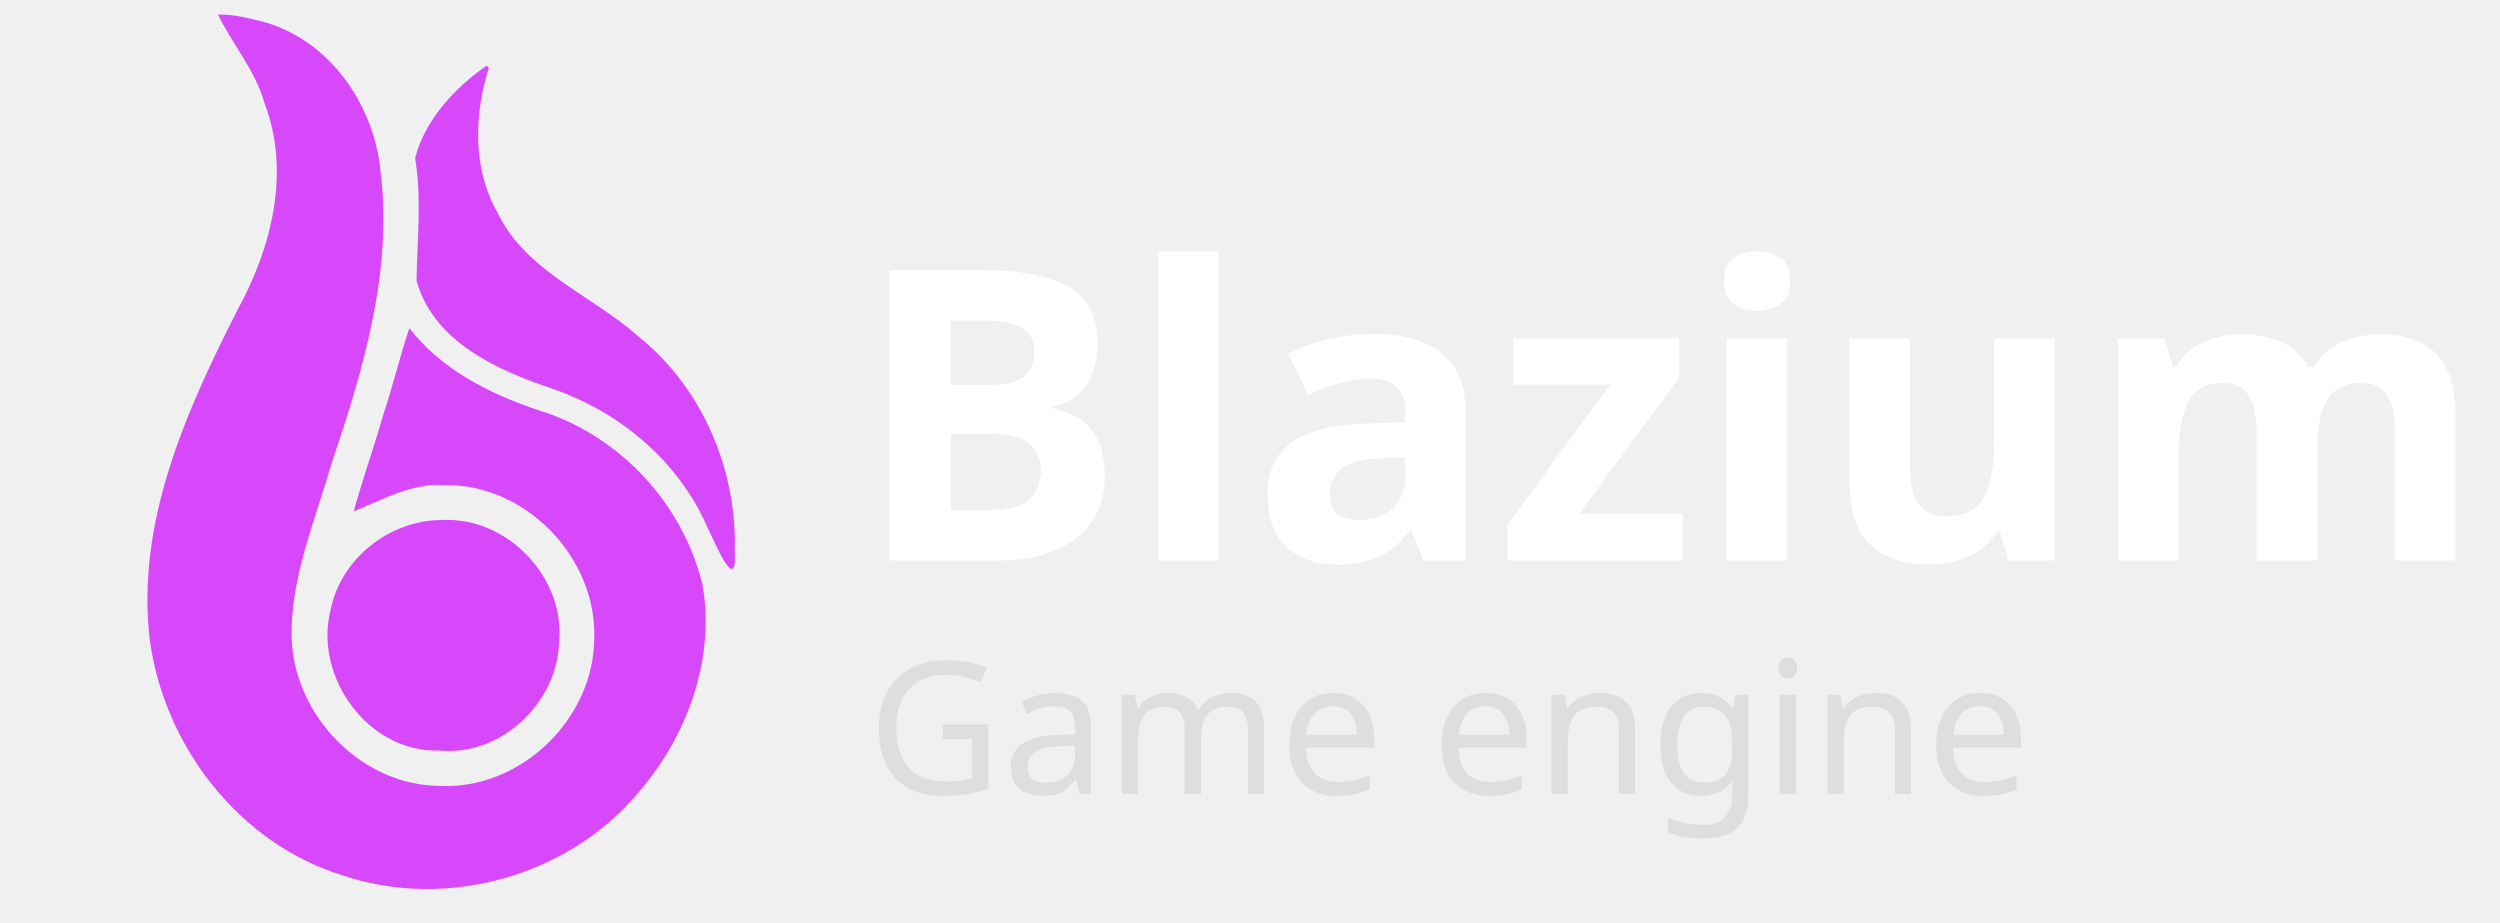
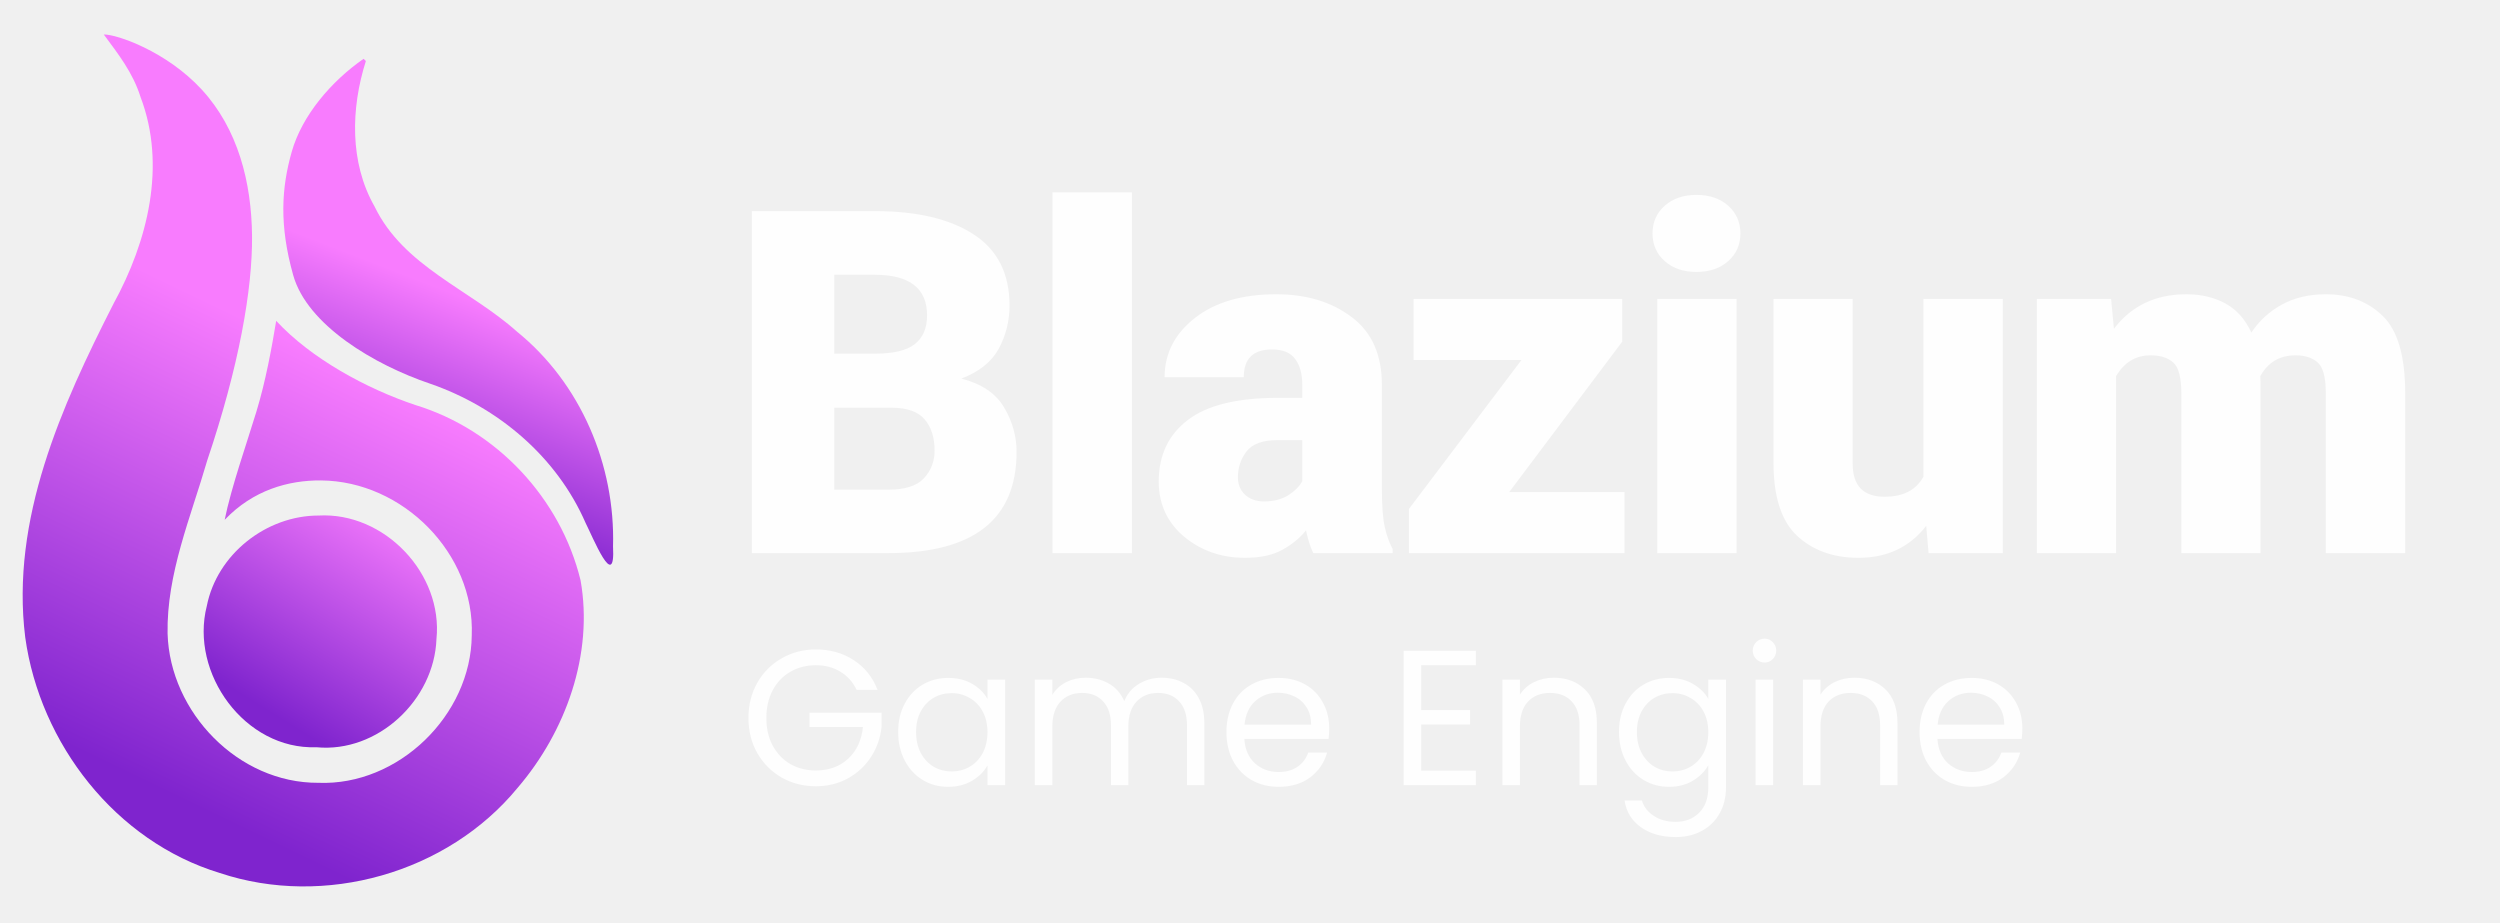
- <svg xmlns="http://www.w3.org/2000/svg" width="187" height="69">
-   <text xml:space="preserve" x="63.792" y="41.931" fill="#fff" stroke-width=".208" font-family="'Inter Alia'" font-size="2.491" font-weight="700" style="-inkscape-font-specification:&quot;Inter Alia, Bold&quot;;font-variant-ligatures:normal;font-variant-caps:normal;font-variant-numeric:normal;font-variant-east-asian:normal;text-align:start">
-     <tspan x="63.792" y="41.931" font-size="30.442" style="-inkscape-font-specification:&quot;Inter Alia, Bold&quot;;font-variant-ligatures:normal;font-variant-caps:normal;font-variant-numeric:normal;font-variant-east-asian:normal">Blazium</tspan>
-   </text>
-   <text xml:space="preserve" x="64.895" y="59.395" fill="#dedede" stroke-width=".208" font-family="'Inter Alia'" font-size="16.605" font-weight="500" style="-inkscape-font-specification:&quot;Inter Alia, Medium&quot;;font-variant-ligatures:normal;font-variant-caps:normal;font-variant-numeric:normal;font-variant-east-asian:normal;text-align:start">
-     <tspan x="64.895" y="59.395" font-size="13.838" font-weight="400" style="-inkscape-font-specification:&quot;Inter Alia, Normal&quot;;font-variant-ligatures:normal;font-variant-caps:normal;font-variant-numeric:normal;font-variant-east-asian:normal">Game engine</tspan>
-   </text>
-   <path fill="#d848fb" d="m 33.049,38.899 c 4.897,-0.269 9.272,4.32 8.77,9.199 -0.168,4.517 -4.366,8.489 -8.941,8.043 -5.313,0.195 -9.426,-5.506 -8.149,-10.511 0.759,-3.851 4.422,-6.73 8.319,-6.731 z" style="mix-blend-mode:normal" />
-   <path fill="#d848fb" d="m 16.3,1.088 c 1.07,2.199 2.817,4.2 3.494,6.654 1.951,5.114 0.535,10.752 -2.003,15.389 -3.888,7.635 -7.662,16.054 -6.574,24.824 1.099,7.922 6.73,15.192 14.48,17.544 7.78,2.597 16.946,0.01 22.162,-6.339 3.579,-4.173 5.664,-9.953 4.683,-15.447 -1.492,-6.108 -6.252,-11.192 -12.273,-13.032 -3.648,-1.219 -7.244,-3.042 -9.649,-6.129 -0.671,1.966 -1.264,4.452 -1.992,6.604 -0.674,2.374 -1.503,4.656 -2.167,7.089 1.997,-0.786 4.341,-2.142 6.764,-1.959 6.098,-0.118 11.462,5.453 11.221,11.532 -0.049,5.936 -5.46,11.208 -11.424,10.97 -5.941,0.027 -11.033,-5.232 -11.211,-11.099 -0.081,-4.452 1.728,-8.669 2.948,-12.886 2.362,-7.002 4.628,-14.436 3.714,-21.906 C 28.009,7.687 24.412,2.633 19.139,1.497 18.213,1.258 17.261,1.07 16.3,1.088 Z" style="mix-blend-mode:normal" />
-   <path fill="#d848fb" d="m 36.398,4.912 c -2.39,1.66 -4.61,4.051 -5.347,6.915 0.507,3.041 0.152,6.148 0.106,9.184 1.301,4.589 6.054,6.682 10.195,8.079 5.048,1.742 9.426,5.437 11.574,10.379 0.501,0.976 2.224,5.238 2.035,1.729 C 55.132,35.144 52.557,29.058 47.818,25.22 44.319,22.079 39.377,20.38 37.215,15.904 35.343,12.62 35.453,8.595 36.566,5.079 l -0.084,-0.084 z" style="mix-blend-mode:normal" />
+ <svg xmlns="http://www.w3.org/2000/svg" xmlns:xlink="http://www.w3.org/1999/xlink" xml:space="preserve" width="187" height="69">
+   <defs>
+     <linearGradient id="a">
+       <stop offset=".045" stop-color="#7f24ce" />
+       <stop offset="1" stop-color="#f87cfe" />
+     </linearGradient>
+     <linearGradient xlink:href="#a" id="d" x1="269.585" x2="488.27" y1="847.204" y2="393.079" gradientTransform="translate(-13.356 -2.725)scale(.07162)" gradientUnits="userSpaceOnUse" />
+     <linearGradient xlink:href="#a" id="c" x1="496.519" x2="635.831" y1="813.477" y2="589.778" gradientTransform="translate(-13.356 -2.725)scale(.07162)" gradientUnits="userSpaceOnUse" />
+     <linearGradient xlink:href="#a" id="b" x1="635.831" x2="721.822" y1="589.778" y2="368.408" gradientTransform="translate(-13.356 -2.725)scale(.07162)" gradientUnits="userSpaceOnUse" />
+   </defs>
+   <path fill="url(#b)" d="m 27.197,4.398 c -2.402,1.668 -4.6,4.225 -5.374,6.951 -0.774,2.726 -0.942,5.49 0.107,9.231 1.049,3.741 6.085,6.717 10.247,8.121 5.074,1.751 9.475,5.465 11.633,10.432 0.504,0.982 2.235,5.265 2.045,1.738 C 46.028,34.787 43.44,28.67 38.677,24.812 35.16,21.654 30.192,19.946 28.018,15.447 26.136,12.146 26.248,8.1 27.366,4.567 l -0.084,-0.084 z" paint-order="stroke fill markers" style="mix-blend-mode:normal" />
+   <path fill="url(#c)" d="m 23.831,38.562 c 4.922,-0.271 9.32,4.342 8.816,9.246 -0.169,4.541 -4.389,8.533 -8.987,8.085 -5.341,0.196 -9.475,-5.535 -8.191,-10.565 0.763,-3.871 4.445,-6.765 8.362,-6.766 z" paint-order="stroke fill markers" style="mix-blend-mode:normal" />
+   <path fill="url(#d)" d="M 7.762,2.579 C 8.859,4.062 9.935,5.429 10.508,7.244 12.468,12.384 11.046,18.052 8.494,22.713 4.585,30.388 0.792,38.85 1.886,47.665 2.99,55.629 8.65,62.936 16.441,65.3 c 7.82,2.611 17.034,0.01 22.277,-6.372 3.598,-4.194 5.693,-10.005 4.707,-15.527 -1.5,-6.14 -6.285,-11.25 -12.336,-13.099 -3.667,-1.225 -7.812,-3.475 -10.43,-6.303 -0.331,2.004 -0.78,4.485 -1.477,6.78 -0.697,2.295 -1.889,5.681 -2.377,8.105 2.123,-2.226 4.761,-2.966 7.203,-2.948 6.131,0.047 11.521,5.481 11.279,11.591 -0.05,5.967 -5.488,11.266 -11.483,11.027 -5.972,0.027 -11.09,-5.259 -11.269,-11.156 -0.082,-4.475 1.737,-8.714 2.964,-12.953 2.375,-7.038 3.393,-12.803 3.354,-16.804 C 18.813,13.642 17.81,9.65 15.082,6.691 12.456,3.842 8.728,2.56 7.762,2.579" paint-order="stroke fill markers" style="mix-blend-mode:normal" />
+   <path fill="#fefefe" d="M434.022 203.716q0 39.284-49.857 39.284H331.3V110.291h47.67q24.518 0 38.372 9.024 13.945 9.023 13.945 27.617 0 9.024-4.192 16.771-4.193 7.656-14.493 11.576 11.758 3.007 16.589 11.21 4.83 8.112 4.83 17.227zm-70.73-68.724v30.625h15.495q11.12 0 15.769-3.737 4.74-3.737 4.74-11.12 0-15.768-20.326-15.768zm38.92 68.268q0-7.656-3.828-12.122-3.828-4.557-12.943-4.557h-22.149v31.81h20.873q9.753 0 13.854-4.375 4.193-4.467 4.193-10.756M478.785 103v140h-30.807V103Zm70.375 140q-1.732-3.555-2.826-8.841-3.554 4.466-9.205 7.565-5.56 3.099-14.492 3.099-13.672 0-23.607-8.203-9.844-8.295-9.844-21.42 0-15.22 11.21-23.789 11.212-8.659 35.001-8.659h9.48v-5.195q0-6.198-2.735-9.844-2.643-3.737-9.024-3.737-10.937 0-10.937 10.756h-30.716q0-13.763 11.757-22.97 11.758-9.205 31.537-9.205 17.591 0 29.258 8.841 11.758 8.75 11.758 26.341v40.378q0 9.662 1.093 14.675 1.094 4.922 3.1 8.659V243Zm-19.232-20.052q5.651 0 9.48-2.37 3.828-2.46 5.468-5.469v-15.95h-9.661q-8.66 0-12.032 4.466-3.28 4.375-3.28 9.935 0 4.193 2.825 6.836 2.916 2.552 7.2 2.552m58.162-54.87V144.38h80.937v16.589l-43.84 58.333h44.752V243h-83.672v-17.135l43.659-57.787zm92.706-49.128q0-6.562 4.74-10.755 4.739-4.193 12.304-4.193t12.305 4.193 4.74 10.755q0 6.563-4.74 10.756-4.74 4.192-12.305 4.192t-12.305-4.192-4.74-10.756zm32.63 25.43V243h-30.807v-98.62zM787.903 243l-.912-10.573q-9.661 12.396-26.25 12.396-14.674 0-23.88-8.568-9.115-8.568-9.115-28.073V144.38h30.717v63.985q0 12.76 12.395 12.76 10.756 0 15.04-7.747V144.38h30.807V243Zm86.143-76.745q-8.659 0-13.398 8.112V243H829.93v-98.62h28.803l1.093 11.576q10.209-13.399 28.073-13.399 8.66 0 15.13 3.555 6.563 3.554 10.118 11.302 4.648-6.927 11.849-10.846 7.291-4.01 17.044-4.01 13.49 0 22.148 8.476 8.66 8.476 8.66 29.896V243H942.04v-62.07q0-9.206-3.19-11.94-3.1-2.735-8.568-2.735-9.206 0-13.672 8.112.091 1.367.091 2.826V243h-30.716v-61.888q0-9.388-3.19-12.123-3.099-2.734-8.75-2.734z" aria-label="Blazium" font-family="Roboto" font-size="186.667" font-weight="900" letter-spacing="-4" paint-order="stroke fill markers" style="line-height:1.25;-inkscape-font-specification:&quot;Roboto Heavy&quot;" transform="translate(-7.627 -5.47)scale(.19277)" />
+   <path fill="#fefefe" d="M371.952 296.056q-2.165-4.555-6.272-7.019-4.106-2.538-9.557-2.538-5.45 0-9.856 2.538-4.33 2.464-6.87 7.168-2.463 4.63-2.463 10.752t2.464 10.752q2.538 4.63 6.869 7.168 4.405 2.464 9.856 2.464 7.616 0 12.544-4.554t5.75-12.32h-20.758v-5.526h28v5.227q-.597 6.421-4.032 11.797-3.435 5.302-9.035 8.438-5.6 3.061-12.469 3.061-7.243 0-13.216-3.36-5.973-3.435-9.483-9.483-3.434-6.048-3.434-13.664t3.434-13.664q3.51-6.122 9.483-9.482 5.973-3.435 13.216-3.435 8.288 0 14.635 4.107 6.421 4.106 9.333 11.573zm16.128 16.352q0-6.272 2.539-10.976 2.539-4.779 6.944-7.392 4.48-2.613 9.93-2.613 5.377 0 9.334 2.314t5.899 5.824V292.1h6.869v40.917h-6.87V325.4q-2.015 3.584-6.047 5.973-3.958 2.315-9.259 2.315-5.45 0-9.856-2.688t-6.944-7.541-2.539-11.051m34.646.075q0-4.63-1.867-8.064t-5.077-5.227q-3.136-1.867-6.944-1.867t-6.944 1.792-5.003 5.227-1.867 8.064q0 4.704 1.867 8.213 1.867 3.435 5.003 5.302 3.136 1.792 6.944 1.792t6.944-1.792q3.21-1.867 5.077-5.302 1.867-3.509 1.867-8.138m67.573-21.131q4.779 0 8.512 2.016 3.733 1.941 5.899 5.899 2.165 3.957 2.165 9.632v24.117h-6.72v-23.147q0-6.122-3.061-9.333-2.987-3.285-8.139-3.285-5.301 0-8.437 3.434-3.136 3.36-3.136 9.782v22.549h-6.72v-23.147q0-6.122-3.062-9.333-2.986-3.285-8.138-3.285-5.302 0-8.438 3.434-3.136 3.36-3.136 9.782v22.549h-6.794v-40.917h6.794v5.898q2.016-3.21 5.376-4.928 3.435-1.717 7.542-1.717 5.152 0 9.11 2.315 3.956 2.314 5.898 6.794 1.717-4.33 5.674-6.72t8.811-2.389m65.035 19.637q0 1.942-.224 4.107h-32.704q.373 6.048 4.106 9.483 3.808 3.36 9.184 3.36 4.406 0 7.318-2.016 2.987-2.091 4.181-5.526h7.318q-1.643 5.899-6.571 9.632-4.928 3.659-12.246 3.659-5.824 0-10.453-2.613-4.555-2.614-7.168-7.392-2.613-4.854-2.613-11.2 0-6.347 2.538-11.126 2.54-4.778 7.094-7.317 4.63-2.613 10.602-2.613 5.825 0 10.305 2.538 4.48 2.539 6.869 7.019 2.464 4.405 2.464 10.005m-7.019-1.418q0-3.883-1.717-6.646-1.717-2.837-4.704-4.256-2.912-1.493-6.496-1.493-5.152 0-8.81 3.285-3.585 3.286-4.107 9.11zm42.71-23.072v17.397h18.965v5.6h-18.965v17.92h21.205v5.6h-28v-52.117h28v5.6zm51.445 4.853q7.467 0 12.096 4.555 4.63 4.48 4.63 12.992v24.117h-6.72v-23.147q0-6.122-3.062-9.333-3.061-3.285-8.363-3.285-5.376 0-8.586 3.36-3.136 3.36-3.136 9.781v22.624h-6.795v-40.917h6.795v5.824q2.016-3.136 5.45-4.854 3.51-1.717 7.691-1.717m44.725.075q5.302 0 9.259 2.314 4.032 2.315 5.973 5.824V292.1h6.87v41.813q0 5.6-2.39 9.93-2.389 4.406-6.869 6.87-4.405 2.464-10.304 2.464-8.064 0-13.44-3.808t-6.347-10.379h6.72q1.12 3.734 4.63 5.974 3.509 2.314 8.437 2.314 5.6 0 9.11-3.509 3.583-3.51 3.583-9.856v-8.587q-2.016 3.584-5.973 5.974t-9.259 2.39q-5.45 0-9.93-2.689-4.406-2.688-6.944-7.541-2.539-4.854-2.539-11.051 0-6.272 2.539-10.976 2.538-4.779 6.944-7.392 4.48-2.613 9.93-2.613zm15.232 21.056q0-4.63-1.866-8.064t-5.078-5.227q-3.136-1.867-6.944-1.867t-6.944 1.792-5.002 5.227-1.867 8.064q0 4.704 1.867 8.213 1.866 3.435 5.002 5.302 3.136 1.792 6.944 1.792t6.944-1.792q3.211-1.867 5.078-5.302 1.866-3.509 1.866-8.138m21.878-27.03q-1.942 0-3.286-1.344t-1.344-3.285 1.344-3.285 3.286-1.344q1.866 0 3.136 1.344 1.344 1.344 1.344 3.285t-1.344 3.285q-1.27 1.344-3.136 1.344m3.285 6.646v40.917h-6.795V292.1Zm31.51-.747q7.466 0 12.095 4.555 4.63 4.48 4.63 12.992v24.117h-6.72V309.87q0-6.122-3.062-9.333-3.06-3.285-8.362-3.285-5.376 0-8.587 3.36-3.136 3.36-3.136 9.781v22.624h-6.795V292.1h6.795v5.824q2.016-3.136 5.45-4.854 3.51-1.717 7.691-1.717zm65.183 19.637q0 1.942-.224 4.107h-32.704q.374 6.048 4.107 9.483 3.808 3.36 9.184 3.36 4.405 0 7.317-2.016 2.987-2.09 4.182-5.526h7.317q-1.643 5.9-6.57 9.632-4.929 3.66-12.246 3.66-5.824 0-10.453-2.614-4.555-2.614-7.168-7.392-2.614-4.854-2.614-11.2 0-6.347 2.539-11.126t7.093-7.317q4.63-2.613 10.603-2.613 5.824 0 10.304 2.538 4.48 2.539 6.87 7.019 2.463 4.405 2.463 10.005m-7.018-1.418q0-3.883-1.718-6.646-1.717-2.837-4.704-4.256-2.912-1.493-6.496-1.493-5.152 0-8.81 3.285-3.584 3.286-4.107 9.11z" aria-label="Game Engine" font-family="Poppins" font-size="74.667" paint-order="stroke fill markers" style="line-height:1.25;-inkscape-font-specification:Poppins" transform="translate(-7.627 -5.47)scale(.19277)" />
</svg>
